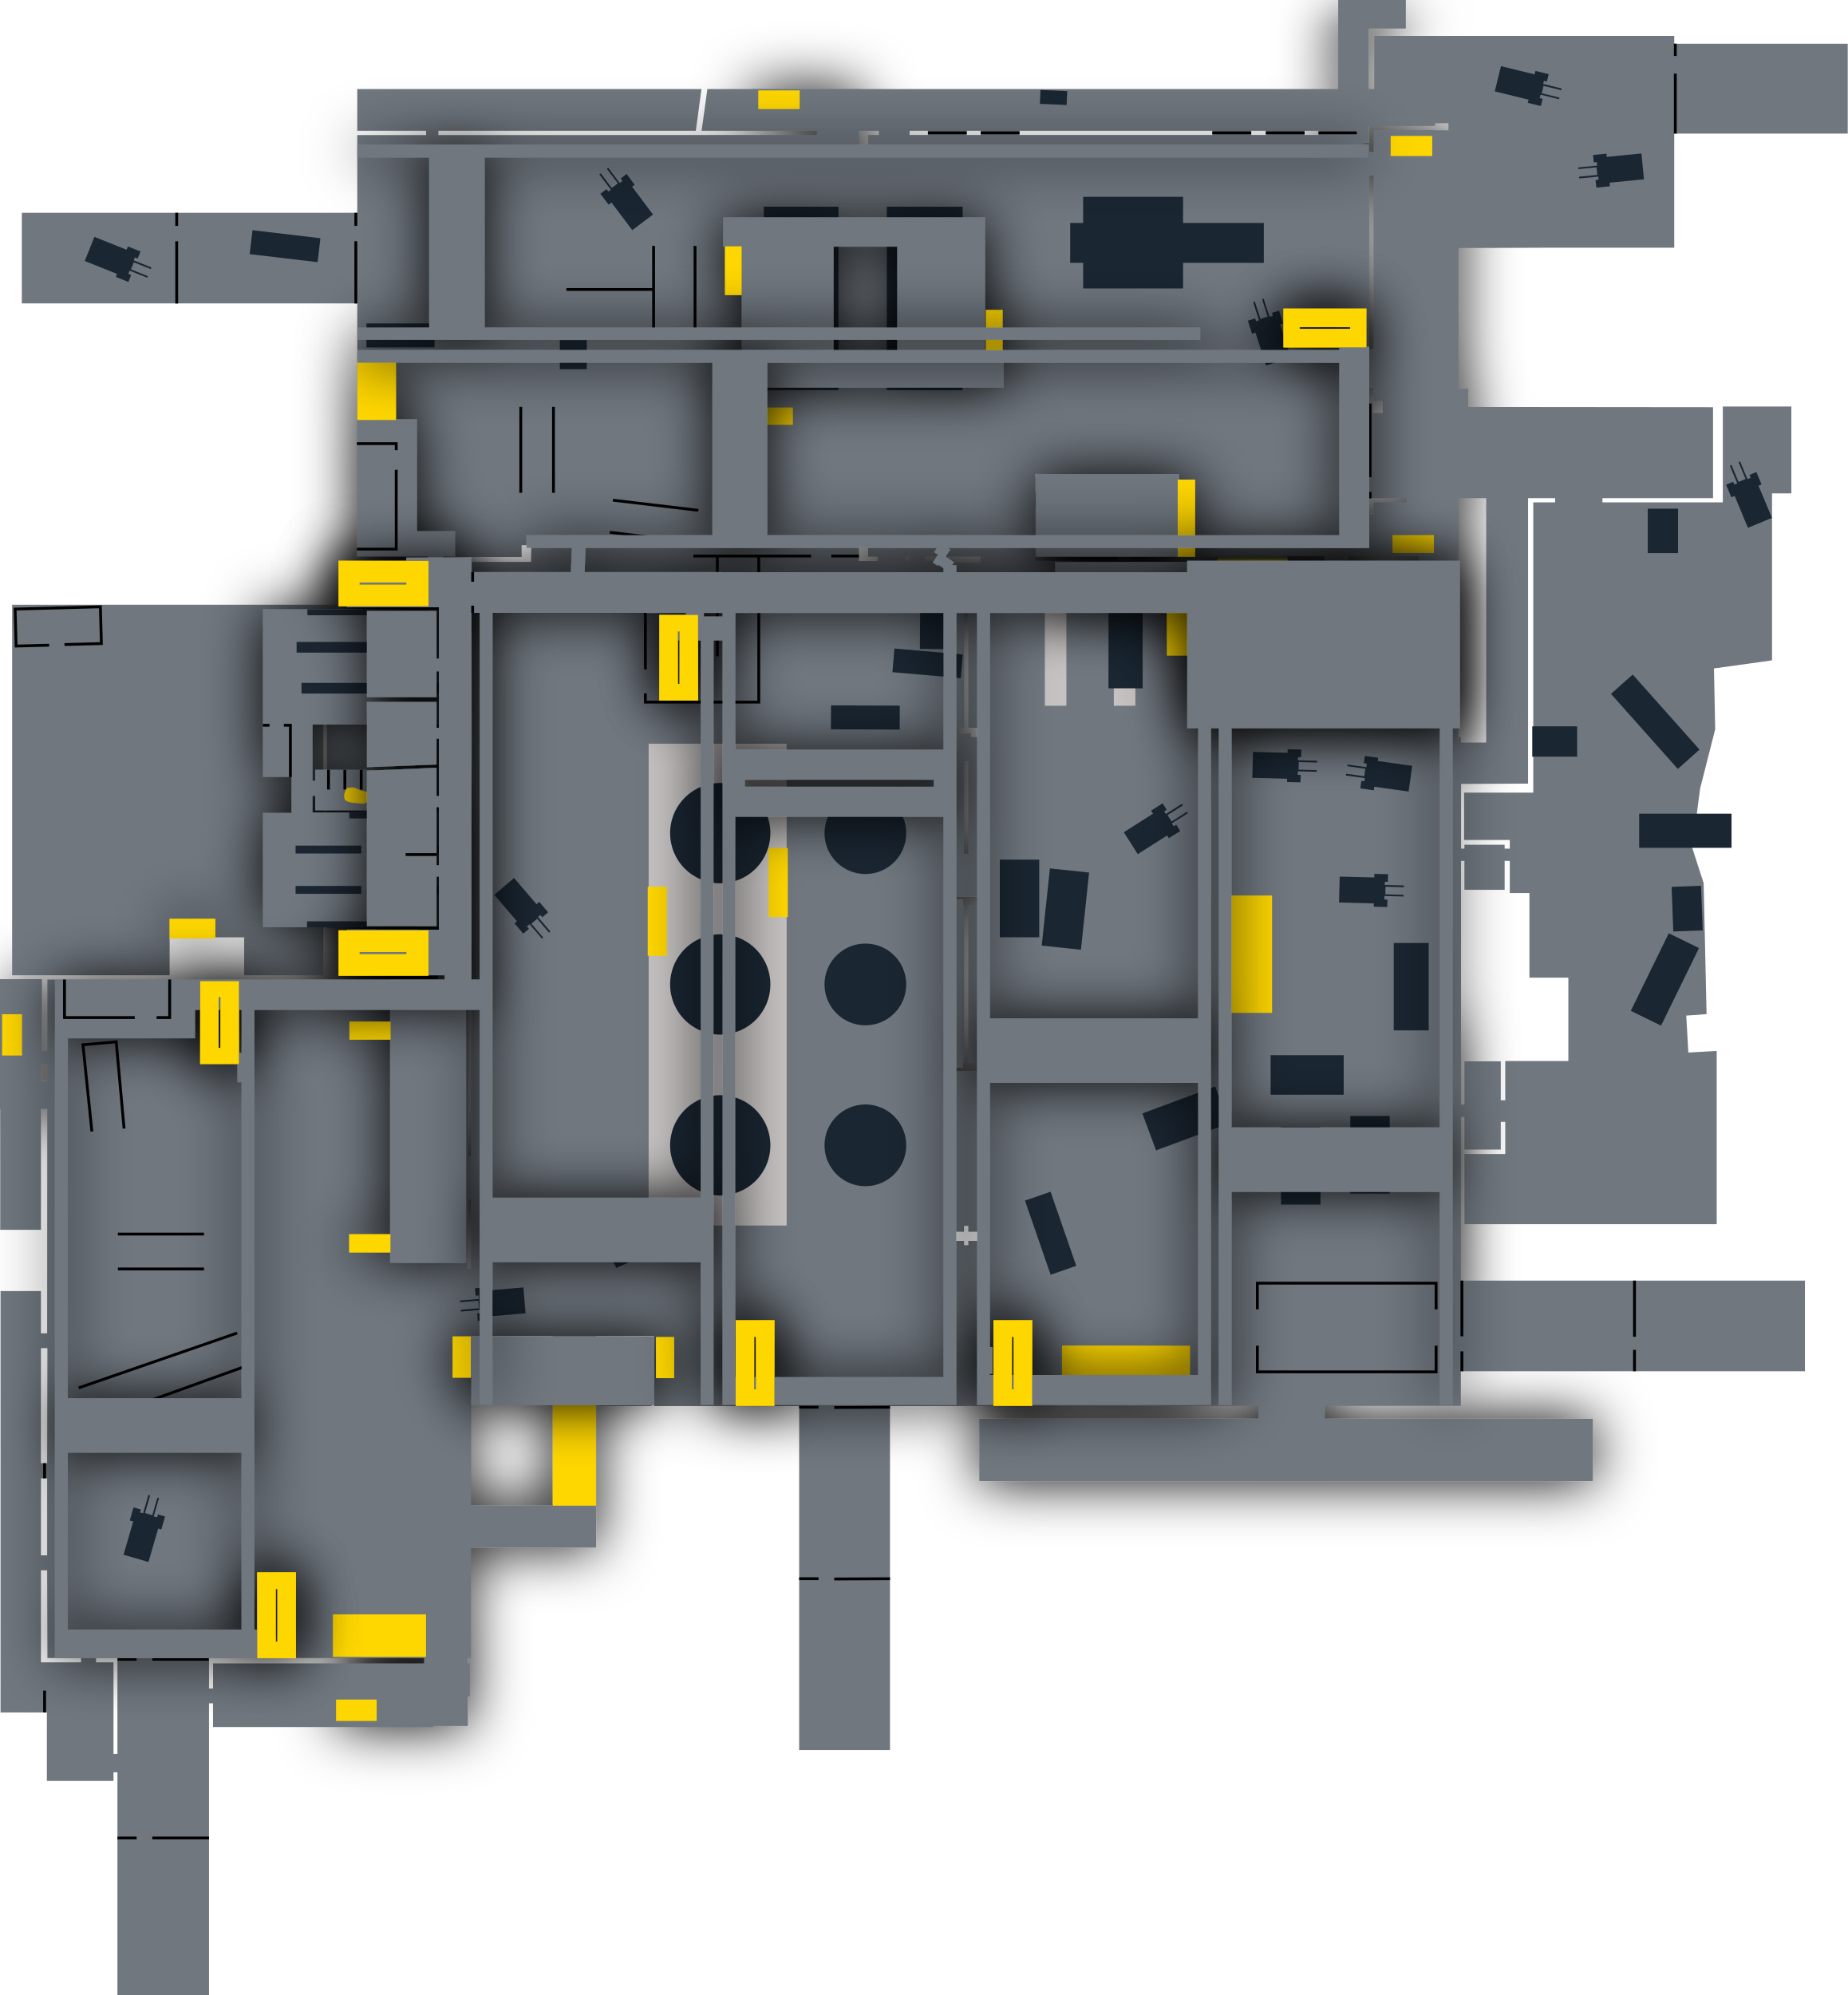
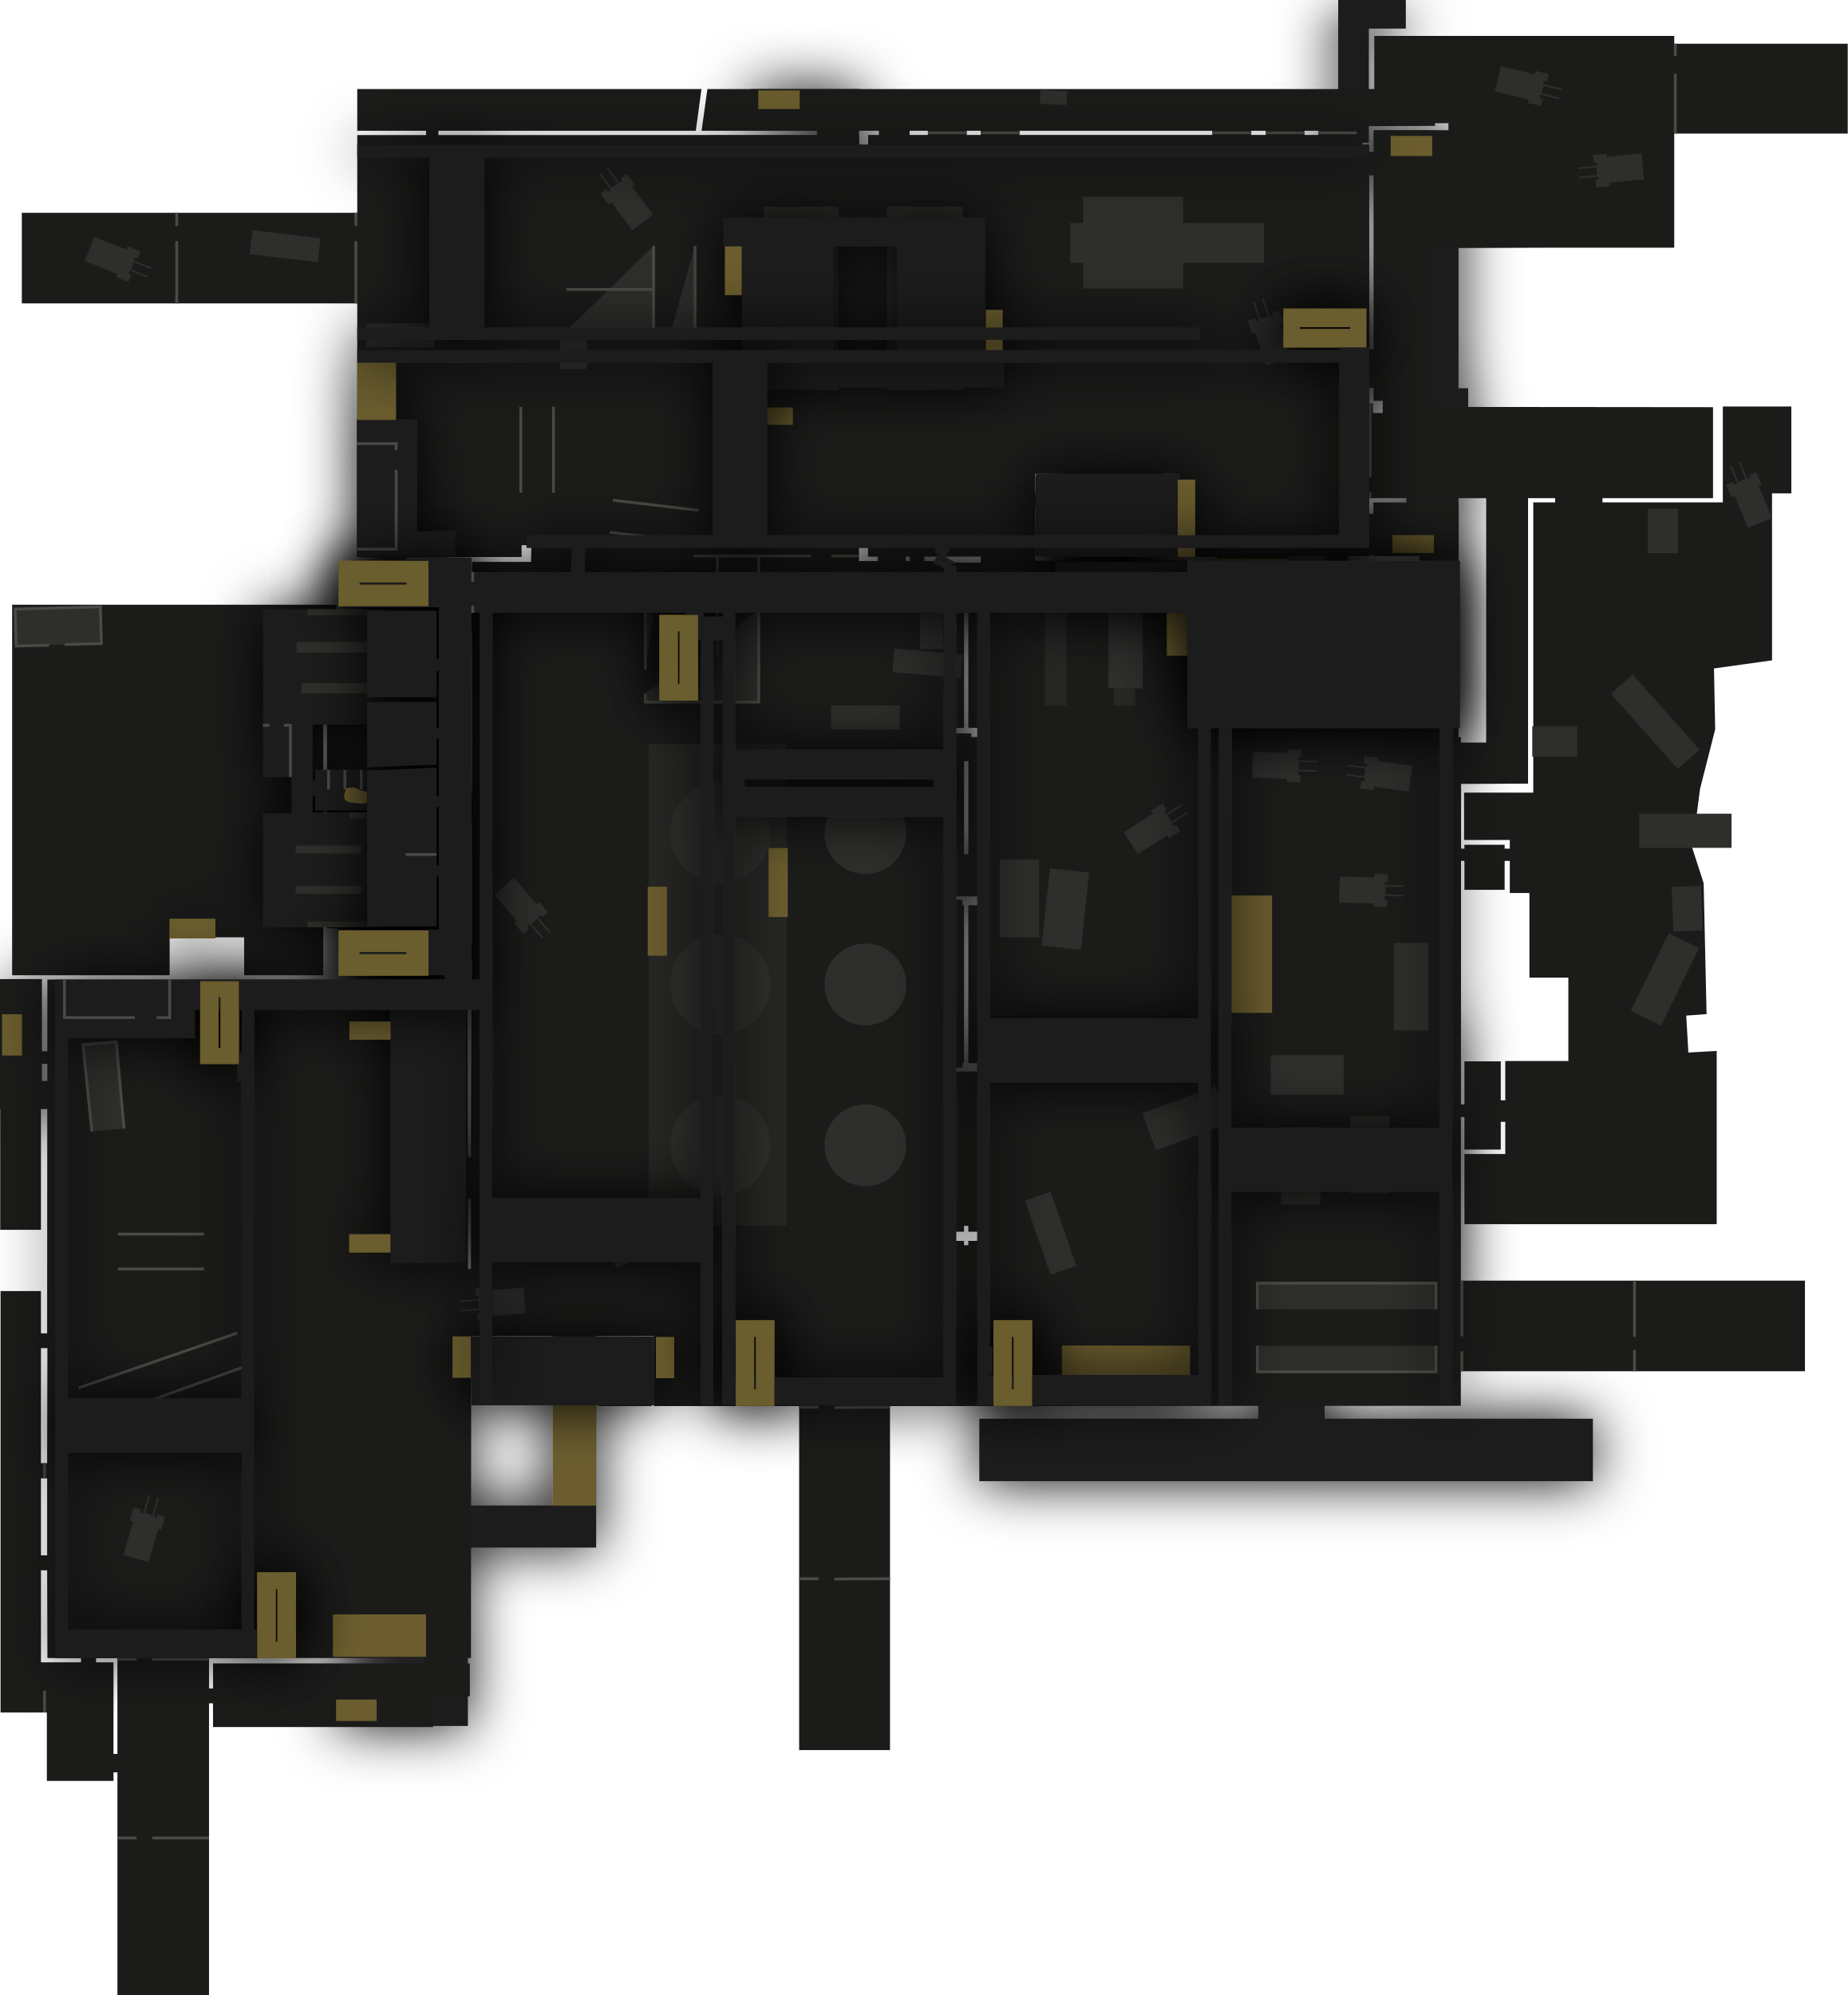
<svg xmlns="http://www.w3.org/2000/svg" xmlns:xlink="http://www.w3.org/1999/xlink" xml:space="preserve" id="svg176" width="130.818" height="141.232" version="1.1" viewBox="0 0 130.818 141.232">
  <style id="style_common">
    .trees { fill:#144043 }
    .cement { fill:#c6c2c2 }
    .land { fill:#1f5054 }
    .rock { fill:#dcd5b6 }
    .water { fill:#4a6b96 }
    .wood { fill:#593700 }
    .tarmac { fill:#768089 }
    .gravel { fill:#946d3e }
    .building { fill:#1a2632 }
    .floor { fill:#70777f }
    .locked { fill:#37414c }
    .map_border { fill:none;stroke:#000;stroke-width:2 }
    .fence { fill:none;stroke:#c4e3c3;stroke-width:1 }
    .road_tarmac { fill:none;stroke:#888 }
    .road_gravel { fill:none;stroke:#946d3e }
    .road_small { stroke-width:5 }
    .road_medium { stroke-width:8 }
    .road_large { stroke-width:12 }
    .railroad { fill:none;stroke:#914833;stroke-dasharray:6;stroke-width:3 }
    .powerline { fill:none;stroke:#ffce00;stroke-width:2;stroke-miterlimit:10;stroke-dasharray:6,6 }
    .danger { fill:red;fill-opacity:.4;stroke:red;stroke-dasharray:4,2;stroke-width:2 }
    .danger_small { fill:red;fill-opacity:.4;stroke:red;stroke-dasharray:2,1;stroke-width:1 }
    .task { fill:#000 }
    .stairs { fill:#FFD700 }
    .shadow { filter:drop-shadow(0 0 2px #000) }
  </style>
  <style id="style_factory">
    .wall { fill:none;stroke:#000;stroke-width:0.2; }
  </style>
  <defs id="defs1">
    <path id="stair-1" d="M39.143 95.297V106.58h3.052V95.297Z" />
    <path id="stair-2" d="M30.162 114.287h-6.596v3.006h6.596Z" />
    <path id="stair-3" d="M23.794 120.316h2.874v1.517h-2.874Z" />
    <path id="stair-4" d="M28.325 75.143v3.071h1.44v-3.071Z" />
    <path id="stair-7" d="m75.189 95.25 9.07.016-.008 2.951-9.07-.016Z" />
    <path id="stair-8" d="M87.087 63.396v8.309h2.976v-8.309Z" />
    <path id="stair-220" d="M86.183 49.887V39.552h4.96V49.887Z" />
    <path id="stair-221" d="M98.587 39.146h2.931v-1.265h-2.931Z" />
    <path id="stair-222" d="M98.458 9.622v1.424H101.4V9.622Z" />
    <path id="stair-223" d="M45.857 62.773h1.362v4.886h-1.362Z" />
    <path id="stair-224" d="M54.414 60.033h1.362v4.886h-1.362Z" />
    <path id="stair-69" d="M18.214 111.316v6.069H20.95v-6.069Zm1.303 1.166h.131v3.735h-.131Z" />
    <path id="stair-96" d="M14.176 69.464v5.854h2.736v-5.854Zm1.303 1.125h.131v3.602h-.131Z" />
    <path id="stair-97" d="M52.088 93.471v6.046h2.736v-6.046Zm1.303 1.162h.131v3.72h-.131Z" />
    <path id="stair-100" d="M70.335 93.471v6.046h2.736v-6.046Zm1.303 1.162h.131v3.72h-.131Z" />
    <path id="stair-101" d="M96.729 21.854h-5.854V24.59h5.854Zm-1.125 1.303v.131h-3.602v-.131Z" />
    <path id="stair-129" d="M46.685 43.537v6.055h2.736v-6.055Zm1.303 1.164h.131v3.725h-.131Z" />
    <path id="stair-62" d="M28.031 29.732h-2.726v-4.155h2.726" />
    <path id="stair-127" d="M30.335 39.708h-6.357v3.205h6.357Zm-1.563 1.526v.153h-3.312v-.153Z" />
    <path id="stair-128" d="M30.335 65.867h-6.357v3.205h6.357Zm-1.563 1.526v.153H25.46v-.153Z" />
    <path id="stair-63" d="M24.729 87.381h2.914v1.279h-2.914" />
    <path id="stair-130" d="M24.742 72.319h2.914v1.279h-2.914" />
    <path id="stair-131" d="m84.053 42.674-1.441.003.013 3.727 1.44-.003Z" />
    <path id="stair-132" d="M83.383 39.415h1.225v-5.459h-1.225Z" />
    <path id="stair-140" d="M33.332 94.616h-1.279v2.904h1.279Z" />
    <path id="stair-141" d="M47.727 94.659h-1.279v2.904h1.279Z" />
    <path id="stair-155" d="M52.506 20.887v-3.448h-1.172v3.448Z" />
    <path id="stair-226" d="M70.98 25.549V21.945h-1.172v3.604Z" />
    <path id="stair-134" d="M92.297 42.948v5.854h3.141v-5.854Zm1.495 1.125h.15v3.602h-.15Z" />
    <path id="stair-135" d="M12.011 65.049h3.228v1.376h-3.228Z" />
    <path id="stair-136" d="M53.684 6.4h2.932v1.32h-2.932Z" />
    <path id="stair-138" d="M53.18 30.076h2.956v-1.229h-2.956Z" />
    <path id="stair-139" d="M78.177 37.657H75.299v1.357h2.878Z" />
    <path id="stair-143" d="M.148 74.724v-2.925H1.558v2.925Z" />
  </defs>
  <g id="Basement" class="shadow" data-layer="Basement">
    <g id="Floor-b" class="floor">
      <path d="M78.959 44.171h1.526v6.638h-1.526z" />
      <path d="M74.888 44.171h1.526v6.638h-1.526z" />
      <path d="m94.744 0-.002 10.102h.715v.285h-.715l-.002 8.146h-4.221v3.469h-7.818v5.463h-7.441v.988h-6.154V12.566h-8.785v-.631h.504V6.303h-7.648v2.922h4.748v3.342h-4.748v17.883h8.973V41.834h2.938v9.434h.346v.652H45.693v4.186h-19.711V45.191h7.141v-5.477H25.5v1.701h3.238v1.777h-4.777v25.83h6.645v.596H17.758v2.596h-.607v-.31H12.793v3.93h-.301v-.35H8.139v1.041H2.971v-7.213H0v9.199H12.492v-.451h.6v.465h4.059v-.523h.619v.475h3.18v-6.572h-1.203v-.285h8.002v-.857h.297l.004 7.754h2.061v9.092h-6.086l.02 8.274h-.672v-1.998h-5.588v7.474h5.588v-4.398h.676l.006 2.508 6.137.029-.029 14.82-6.373-.029v3.026l6.654.029v.545h-6.465v4.297h9.148v-12.629h9.08V95.248h-3.053v11.332H33.125V84.871h12.568v2.453h10.205v-8.416h9.213v5.49h3.031v-5.49h7.053v12.568h-6.449v6.9h13.812v-3.662l-7.357-.019v-.533l14.703-.012v4.408h.94v.395h-1.754v1.483H69.334v4.419h43.439v-4.419H93.781v-1.483h-1.752v-.395h.863v-4.41l9.962-.006V72.357h-2.037V59.883h-2.002v.598h-8.742v-6.59h8.742v.586h2.002v-.586h2.446V34.883h.683v-7.396h-.683V9.217l-5.976.007v2.052l-.376-.007v-.882h-.461v-.285h.461V2.023h2.621V-0Zm2.168 12.414.376.007v.504l3.191-.007v11.814h-3.567zm0 14.274h3.567v8.916h-3.233v.771h-9.021v.445h-.32v-.445h-4.791v-2.643h-5.877v-.543h-.439v-.227l.439.004v-2.518h19.676ZM64.123 30.449h11.137v2.5l.486.004v.236h-.486v.543h-1.949v5.557h5.803v.543H64.123Zm23.781 8.494h.32v.346h5.557v.568h-1.506v4.471h3.162v-5.039h5.042v12.631H90.074v-2.033h1.068v-6.828h-4.959v6.828h.877v2.033H78.668v-9.074h2.1V39.832h-.568v-.543h7.705zM68.123 42.846h8.594v9.074h-1.75v1.971h.785l-.016 6.59h-7.594v-6.59h.623v-1.971h-1.086v-.652h.443ZM55.898 54.895h9.213v8.561h.438v.244h-.438v11.873h.438v.283h-9.65Zm-22.805 3.193h12.6v23.809H33.123l-.041-12.277h-1.476v-.596h1.488zm34.588 5.367h19.379v5.156h2.975v-5.156h7.859v8.902H75.195v3.498h-7.514v-.283h.461V63.699h-.461z" />
    </g>
    <g id="Stairs-b" class="stairs">
      <g id="Connector-Ground_Floor">
        <use xlink:href="#stair-1" />
        <use xlink:href="#stair-2" />
        <use xlink:href="#stair-3" />
        <use xlink:href="#stair-4" />
        <use xlink:href="#stair-7" />
        <use xlink:href="#stair-8" />
        <use xlink:href="#stair-220" />
        <use xlink:href="#stair-221" />
        <use xlink:href="#stair-222" />
        <use xlink:href="#stair-223" />
        <use xlink:href="#stair-224" />
        <use xlink:href="#stair-136" />
        <use xlink:href="#stair-140" />
        <use xlink:href="#stair-128" />
        <use xlink:href="#stair-127" />
        <use xlink:href="#stair-138" />
        <use xlink:href="#stair-139" />
        <use xlink:href="#stair-134" />
        <use xlink:href="#stair-143" />
      </g>
    </g>
    <g id="Wall-b" class="building">
      <path d="M54.519 81.14c0 1.986-1.61 3.596-3.596 3.596-.954 0-1.868-.379-2.543-1.053-.674-.674-1.053-1.589-1.053-2.543 0-.954.379-1.869 1.053-2.543.674-.674 1.589-1.053 2.543-1.053 1.986 0 3.596 1.61 3.596 3.596z" />
      <path d="M54.519 58.877c0 1.986-1.61 3.596-3.596 3.596-.954 0-1.868-.379-2.543-1.053-.674-.674-1.053-1.589-1.053-2.543 0-.954.379-1.868 1.053-2.543.674-.674 1.589-1.053 2.543-1.053 1.986 0 3.596 1.61 3.596 3.596z" />
      <path d="M54.519 69.649c0 1.986-1.61 3.596-3.596 3.596-.954 0-1.868-.379-2.543-1.053-.674-.674-1.053-1.589-1.053-2.543 0-.954.379-1.868 1.053-2.543.674-.674 1.589-1.053 2.543-1.053 1.986 0 3.596 1.61 3.596 3.596z" />
      <path d="m91.7 87.014 1.456-6.348 2.031.466-1.456 6.348z" />
      <path d="m94.01 87.409.37-2.16 2.054.352-.37 2.16z" />
      <path d="M89.855 85.414h1.667v1.744h-1.667z" />
      <path d="m90.26 84.817.382-1.796 1.736.369-.382 1.796z" />
      <path d="M86.413 87.775h1.127v1.127h-1.127z" />
      <path d="M86.413 77.898h1.127v1.127h-1.127z" />
      <path d="M100.071 81.293h1.852v1.852h-1.852z" />
      <path d="M100.472 83.593h1.513v2.547h-1.513z" />
      <path d="M99.98 86.278h1.851v1.852h-1.851z" />
    </g>
  </g>
  <g id="Ground_Floor" data-layer="Ground_Floor">
    <g id="Floor" class="floor">
      <path d="M97.297 2.541v3.762H50.082l-.408 2.953h8.162v.297l-16.424.008h-10.375v-.305h18.225l.404-2.953H25.293v2.953h4.875v.305h-4.875v5.504H1.545v6.412H25.293v17.957h4.959v.344h-5.684v3.203h6.523v2.527h-4.082v.912h-.16v-.912h-5.754v4.959h5.754v-2.893h.152l.01 2.893h2.307v.336h-6.162v7.592h6.106v.268h-6.106v7.057h8.432v.115h-6.98v3.205h6.676v.305H3.355l-.004 5.076h-.451v-5.104H.014v17.746H2.9v-11.748h.451l-.006 6.553-.008 12.523h-.438v-2.994H.039V121.23H3.318v4.846h4.717v-.611h.279v15.767h6.484v-20.65h.285v1.678h15.588v-2.174h2.594v-2.328h-1.488v-.381h1.565l.01-11.359.01-11.446h5.779l.01 6.028.01 5.961h3.014l.01-5.999.01-5.99h4.111v3.424h-.182v-3.242H42.385v4.787h3.738v-.516h.182v.516h10.275v24.353h6.432V99.541l20.318-.01 20.096-.01v-2.449h24.363v-6.414h-24.363l.006-11.58h.248v2.301h2.574V79.418h.318v2.279h-2.892v4.967h17.861V74.398l-2.006.115-.15-2.617 1.439-.102-.207-9.273-.802-2.481.548-4.197 1.071-4.213-.086-4.309 4.111-.572V34.926h1.367v-6.15h-4.851v6.789h-8.522v-.299h7.828v-6.441l-19.742-.019-.01-5.68.022-5.561 8.508-.031h8.476V9.457h12.283V3.096h-12.283v-.555Zm4.299 6.18h.953v.688h-.953v-.191h-4.35v1.527h-.305v-.496h-.572v-.695h-.31v-.297h.395v-.324l2.578-.01 2.565-.01Zm-41.508.535h2.137v.297h-.764v.695h-.648v-.695h-.725zm4.311 0h1.297v.297h-1.297zm4.045 0h.99v.297h-.99zm3.738 0H85.832v.297H72.182Zm16.404 0h1.031v.297h-1.031zm3.777 0h.996l-.024.297h-.973zm4.578 2.822h.305v14.23h-.307l.002-7.115zm-.002 15.375h.307v.916h.652v.869h-.701v-.674h-.258zm-14.572 6.086 1.088.019.01 3.023.01 2.852h2.709v10.453h4.959V39.375h3.266v.344h-2.137v3.178h3.168v-1.193h.76v.186h-.435v7.668h-.248v-.434h-3.375v2.148h3.375v-1.053h.248v1.062h2.951v.254H84.084v-11.834H73.289v-3.853h.383v3.455h9.33v-5.381h-.635zm-9.078.002 8.105.018v.363h-7.723v.971h-.383Zm23.652 1.725h2.633v.305H97.246v1.078h-.305zm3.778 0h4.502v17.301h-1.793v-.391h-.801v-.641h-2.914v-.254h3.623V45.998h-5.848v-4.109h-.422v-.186h4.057v.186h-3.428v3.926h5.641v-3.926h-1.356v-.186h1.356v-1.984h-7.908v-.344h1.514v-1.566h.305v1.566h6.027v-3.805h-2.554zm7.467 0h1.917v.299h-1.548v20.549h-4.899v3.35h3.237v.613h-.366v-.273h-2.847v.273h-.237l.002-4.582 2.567-.01 2.174-.01zm-71.256 3.328h.69l-.012.562-.01.621h-4.178v3.699h-.344v-3.699h-1.602v-.344h5.455zm23.883 0h.648v.81h2.957v.315h-3.605zm4.635.81h3.986v.869h-.877v11.254h.877v.648h-.877v11.217h.84v.688h-.84v11.178h.881l-.012.334-.01.334-.43.01-.43.012v1.141h-.305v-1.145h-.764v-.686h.764V64.08h-.725v-.688h.725V52.176h-.764v-.648h.764V40.273h-.764v-.555h-2.041zM.859 42.81V69.043H12.01v-2.688h5.275v2.688h5.601V50.85h-2.117v-5.648h3.062v-2.391ZM33.076 44.66h.344V66.75h-.344l-.002-3.004-.002-16.178zm70.365 16.283h.239v2.049h2.847v-2.049h.366v2.277h1.388v5.992h2.758v5.9h-4.467v2.779h-.318v-2.756h-2.574v3.053h-.246l.002-5.135zm-70.365 7.027h.344v.688l-.039.685-.037 10.244V89.832h-5.193l.012-.221.012-.229H33V69.344h-.5v-.305h.576zM68.252 86.779h.305v.42h.877v.648h-.877v.305h-.305v-.305h-.764v-.648h.764ZM2.9 95.439h.457l-.01 4.072-.01 4.072h-.438zm0 9.214h.438v5.455h-.438zm0 6.512h.438l.01 3.111.01 3.1h2.379v.305H2.9Zm3.9 6.211h1.514v6.791h-.279v-6.486H6.801Zm7.998 0h15.225v.381H15.084v1.775h-.285z" />
    </g>
    <g id="Ledge" class="cement">
      <path d="M45.923 52.65h9.771V86.759h-9.771z" />
      <path d="M78.858 43.325h1.526v6.638h-1.526z" />
      <path d="M73.974 43.325h1.526v6.638h-1.526z" />
      <path d="M33 69.344v20.039h-4.826V69.344Z" />
    </g>
    <g id="Obstacles" class="building">
      <path d="M25.943 22.897h4.823v1.698h-4.823z" />
      <path d="M62.787 14.633h5.37v12.986h-5.37z" />
      <path d="M39.635 24.079h1.908v2.058h-1.908z" />
      <path d="M70.786 60.857h2.79v5.496h-2.79z" />
      <path d="m74.334 61.476 2.774.294-.58 5.465-2.774-.294z" />
      <path d="m86.032 76.913.969 2.616-5.153 1.909-.969-2.616z" />
      <path d="M90.697 79.779h2.79v5.496h-2.79z" />
      <path d="M95.601 79.002h2.79v5.496h-2.79z" />
      <path d="M89.96 74.7h5.175v2.799h-5.175z" />
      <path d="M101.151 66.757h-2.474v6.187h2.474z" />
      <path d="m76.198 89.613-1.818-5.247-1.813.628 1.818 5.247z" />
      <path d="M48.426 87.64 43.626 89.76l-.734-1.662 4.801-2.12Z" />
      <path d="M73.666 6.369c.155.01 1.893.083 1.893.083l-.043.981-1.893-.083z" />
      <path d="m22.686 16.864-.2 1.695-4.809-.568.2-1.695z" />
      <path d="m58.828 51.63 4.87.02.007-1.696-4.87-.02z" />
      <path d="m68.168 46.33-4.84-.42-.145 1.676 4.84.42z" />
      <path d="m65.158 41.071-.03 4.87 1.667.01.03-4.87z" />
      <path d="M54.076 14.633h5.287v12.986h-5.287z" />
      <path d="m96.63 53.513-.072.521.213.029-.035.248-1.336-.188-.016.117 1.279.18-.074.533-1.283-.18-.018.125 1.34.188-.031.221-.211-.029-.076.535.957.135.035-.252 2.426.34.256-1.82-2.441-.342.033-.229z" />
      <path d="m98.215 64.211.013-.526-.215-.005.007-.25 1.349.035.002-.118-1.291-.034.013-.538 1.295.033.003-.126-1.353-.035.006-.223.213.005.015-.54-.966-.026-.006.254-2.449-.063-.048 1.838 2.464.064-.007.231z" />
      <path d="m92.075 55.384.013-.526-.215-.005.007-.25 1.349.035.002-.118-1.292-.034.013-.538 1.295.034.003-.126-1.353-.035.006-.223.213.005.015-.54-.966-.026-.006.254-2.449-.063-.048 1.837 2.464.064-.007.231z" />
      <path d="m83.56 58.828-.283-.444-.181.116-.134-.212 1.139-.724-.064-.099-1.09.693-.289-.454 1.093-.695-.068-.106-1.142.726-.119-.188.18-.115-.289-.457-.816.518.137.215-2.067 1.314.986 1.552 2.08-1.323.123.195z" />
      <path d="m33.63 91.201.045.524.214-.019.021.25-1.344.113.011.118 1.287-.108.046.536-1.291.109.011.126 1.348-.114.018.222-.212.018.044.539.963-.081-.022-.254 2.441-.206-.154-1.832-2.456.208-.018-.23z" />
      <path d="m11.687 107.36-.506-.146-.059.206-.24-.07.377-1.296-.114-.032-.361 1.241-.517-.15.361-1.244-.121-.036-.377 1.299-.214-.062.059-.205-.519-.152-.27.928.244.071-.683 2.352 1.765.514.688-2.367.221.065z" />
      <path d="m112.787 10.971.053.524.214-.022.024.249-1.343.132.013.117 1.285-.126.054.536-1.289.127.012.126 1.347-.133.021.222-.212.021.053.538.961-.095-.024-.253 2.437-.241-.18-1.829-2.454.243-.021-.23z" />
      <path d="m109.094 7.507.125-.511-.209-.051.06-.243 1.31.323.027-.115-1.254-.309.128-.523 1.258.31.03-.123-1.313-.323.053-.216.207.051.131-.525-.939-.232-.061.247-2.378-.585-.441 1.785 2.394.589-.056.224z" />
      <path d="M78.481 42.354H80.9v6.374h-2.419z" />
      <path d="m37.045 66.097.399-.343-.14-.163.191-.163.877 1.025.089-.078-.84-.981.408-.351.843.984.096-.082-.88-1.027.17-.145.139.162.411-.351-.628-.735-.193.166-1.593-1.86-1.397 1.195 1.604 1.872-.176.149z" />
      <path d="m9.089 19.96.195-.489-.2-.079.093-.233 1.252.501.043-.11-1.199-.48.199-.5 1.203.481.047-.117-1.256-.502.083-.207.198.079.202-.501-.897-.36-.094.236-2.274-.909-.683 1.706 2.289.915-.087.214z" />
      <path d="m44.364 12.317-.42.317.129.171-.2.15-.812-1.078-.094.072.777 1.033-.43.324-.779-1.035-.102.075.814 1.081-.178.134-.129-.17-.433.324.581.773.203-.153 1.473 1.957 1.469-1.105-1.482-1.969.185-.138z" />
      <path d="m90.555 21.987-.5.163.066.204-.238.077-.416-1.284-.112.037.398 1.23-.512.166-.399-1.232-.12.038.417 1.287-.212.069-.066-.203-.515.166.297.92.242-.078.755 2.33 1.749-.566-.76-2.345.22-.071z" />
      <path d="m124.35 33.418-.485.203.083.198-.232.096-.518-1.246-.109.046.496 1.193-.497.207-.498-1.196-.116.048.52 1.249-.206.085-.082-.197-.499.207.37.892.235-.098.942 2.261 1.697-.706-.948-2.276.214-.088z" />
      <path d="m115.461 71.56 2.686-5.491 2.141 1.048-2.686 5.491z" />
      <path d="M116.052 57.604h6.539v2.416h-6.539z" />
      <path d="M108.483 51.42h3.176v2.146h-3.176z" />
      <path d="m114.058 49.122 1.538-1.369 4.729 5.314-1.537 1.369z" />
      <path d="M116.66 39.154v-3.143h2.146v3.143z" />
      <path d="m118.35 62.784.118 3.159 2.082-.078-.118-3.159z" />
    </g>
    <g id="Stairs" class="stairs">
      <g id="Stairs-down">
        <use xlink:href="#stair-1" />
        <use xlink:href="#stair-2" />
        <use xlink:href="#stair-3" />
        <use xlink:href="#stair-4" />
        <use xlink:href="#stair-7" />
        <use xlink:href="#stair-8" />
        <use xlink:href="#stair-220" />
        <use xlink:href="#stair-221" />
        <use xlink:href="#stair-222" />
        <use xlink:href="#stair-223" />
        <use xlink:href="#stair-224" />
        <use xlink:href="#stair-136" />
        <use xlink:href="#stair-140" />
        <use xlink:href="#stair-138" />
        <use xlink:href="#stair-139" />
        <use xlink:href="#stair-143" />
      </g>
      <g id="Stairs-up">
        <use xlink:href="#stair-69" />
        <use xlink:href="#stair-96" />
        <use xlink:href="#stair-97" />
        <use xlink:href="#stair-100" />
        <use xlink:href="#stair-101" />
        <use xlink:href="#stair-129" />
        <use xlink:href="#stair-62" />
        <use xlink:href="#stair-127" />
        <use xlink:href="#stair-128" />
        <use xlink:href="#stair-63" />
        <use xlink:href="#stair-130" />
        <use xlink:href="#stair-131" />
        <use xlink:href="#stair-132" />
        <use xlink:href="#stair-140" />
        <use xlink:href="#stair-141" />
        <use xlink:href="#stair-155" />
        <use xlink:href="#stair-226" />
        <use xlink:href="#stair-135" />
      </g>
    </g>
    <g id="Wall" class="building wall">
      <path d="M24.241 39.365" />
      <path d="M37.668 39.365" />
      <path d="m6.505 80.103-.632-6.142 2.356-.207.555 6.141" />
      <path d="M8.347 87.364h6.095" />
      <path d="M8.347 89.833h6.095" />
      <path d="m5.571 98.252 11.217-3.882" />
      <path d="m6.442 100.659 11.007-3.96" />
      <path d="M36.871 34.887v-6.087" />
      <path d="M39.186 34.887v-6.087" />
      <path d="M40.101 23.426h6.173v-6.019" />
      <path d="M40.101 20.493h6.173" />
      <path d="M47.51 23.426h1.698v-6.019" />
      <path d="M97.002 28.565v5.218" />
      <path d="M97.002 34.819v.463" />
      <path d="M8.317 130.115h1.354" />
      <path d="M10.784 130.115h4.016" />
      <path d="M118.61 9.457V5.214" />
      <path d="M3.156 119.686v1.543" />
      <path d="M59.065 99.64 63.011 99.62" />
      <path d="M57.951 99.62H56.581" />
      <path d="M103.501 95.665v1.407" />
      <path d="M103.501 90.658v3.943" />
      <path d="M115.722 94.634v-3.976" />
      <path d="M115.722 95.565v1.508" />
      <path d="M25.192 21.487v-4.408" />
      <path d="M25.192 15.991v-.926" />
      <path d="M12.511 17.079v4.408" />
      <path d="M12.511 15.991v-.926" />
      <path d="M57.423 39.365H49.089" />
      <path d="M58.859 39.365h1.952" />
      <path d="m43.176 37.686 6.048.718" />
      <path d="m49.445 36.128-6.048-.718" />
      <path d="M32.611 45.501h.463" />
      <path d="M31.555 45.501h-.463" />
      <path d="M46.311 43.223h-.617v4.167" />
      <path d="M45.694 49.088v.617h8.026v-6.482" />
      <path d="M53.719 41.834v-2.469" />
      <path d="M50.787 46.464v-7.1" />
      <path d="M47.931 43.223h2.778" />
      <path d="M118.61 3.96V3.093" />
      <path d="M89.02 92.691v-1.852h12.656v1.852" />
      <path d="M101.676 95.265v1.852H89.02v-1.852" />
      <path d="M3.156 104.654v-1.069" />
      <path d="M8.322 117.465h1.348" />
      <path d="M10.784 117.465h3.998" />
      <path d="M65.696 9.404h2.747" />
      <path d="M69.434 9.404h2.747" />
      <path d="M85.832 9.404h2.754" />
      <path d="M89.617 9.404h2.747" />
      <path d="M93.348 9.404h2.71" />
      <path d="m3.476 45.675-2.336.062-.07-2.619 6.038-.161.069 2.602-2.612.07" />
      <path d="M56.58 111.761h1.371" />
      <path d="m59.065 111.782 3.947-.021" />
    </g>
    <g id="Building" class="building">
      <path d="M54.542 81.081c0 .942-.374 1.844-1.04 2.51-.666.666-1.569 1.04-2.51 1.04-.941 0-1.844-.374-2.51-1.04-.666-.666-1.04-1.569-1.04-2.51 0-.941.374-1.844 1.04-2.51.666-.666 1.569-1.04 2.51-1.04.942 0 1.844.374 2.51 1.04.666.666 1.04 1.569 1.04 2.51z" />
      <path d="M54.542 58.981c0 .941-.374 1.844-1.04 2.51-.666.666-1.569 1.04-2.51 1.04-.941 0-1.844-.374-2.51-1.04-.666-.666-1.04-1.569-1.04-2.51 0-.942.374-1.844 1.04-2.51.666-.666 1.569-1.04 2.51-1.04.942 0 1.844.374 2.51 1.04.666.666 1.04 1.569 1.04 2.51z" />
      <path d="M54.542 69.692c0 .942-.374 1.844-1.04 2.51-.666.666-1.569 1.04-2.51 1.04-.941 0-1.844-.374-2.51-1.04-.666-.666-1.04-1.569-1.04-2.51 0-.941.374-1.844 1.04-2.51.666-.666 1.569-1.04 2.51-1.04.942 0 1.844.374 2.51 1.04.666.666 1.04 1.569 1.04 2.51z" />
      <path d="M64.162 58.981c0 .767-.305 1.504-.848 2.046-.543.543-1.279.848-2.046.848-.767 0-1.504-.305-2.046-.848s-.848-1.279-.848-2.046c0-.767.305-1.504.848-2.046.543-.543 1.279-.848 2.046-.848.767 0 1.504.305 2.046.848.543.543.848 1.279.848 2.046z" />
      <path d="M64.162 81.081c0 .767-.305 1.504-.848 2.046-.543.543-1.279.848-2.046.848-.767 0-1.504-.305-2.046-.848-.543-.543-.848-1.279-.848-2.046 0-.767.305-1.504.848-2.046.543-.543 1.279-.848 2.046-.848.767 0 1.504.305 2.046.848.543.543.848 1.279.848 2.046z" />
      <path d="M64.162 69.692c0 .767-.305 1.504-.848 2.046s-1.279.848-2.046.848c-.767 0-1.504-.305-2.046-.848s-.848-1.279-.848-2.046c0-.767.305-1.504.848-2.046.543-.543 1.279-.848 2.046-.848.767 0 1.504.305 2.046.848.543.543.848 1.279.848 2.046z" />
      <path d="M76.687 13.934v1.851h-.918v2.822h.918v1.814h7.074v-1.814h5.717v-2.822h-5.717v-1.851z" />
    </g>
  </g>
  <g id="Second_Floor" class="shadow" data-layer="Second_Floor">
    <g id="Floor-2" class="floor">
      <path d="M33.381 98.473v-1.011h-1.259v-2.861h14.192v4.883H33.381Z" />
      <path d="M51.193 15.381v2.078h1.322v9.986h18.553v-2.094h-1.322v-9.971zm7.828 2.078h4.5v7.893h-4.5z" />
      <path d="M73.345 33.558h10.13v5.851H73.345Z" />
      <path d="M25.267 29.674v9.717h5.051v.385h-5.75v3.205h6.639v.152H18.617v11.865h2.021v2.557h-2.021v8.088h12.531v.193h-6.541v3.203l4.215.002h2.195v.281H27.621v20.072h5.373V69.323h-.252v-.281h.334v-3.205h-.947v-.193h.947V43.133h-.953v-.152h.953V39.776h-1.668v-.385h.805V37.61h-2.693v-7.936zm-3.141 21.623h8.965v6.219h-8.965v-1.178h.191v1.025h4.195v-2.861h-4.195v.764h-.191v-1.984z" />
      <path d="m84.082 39.773-9.377.025.008 2.922 9.321-.019v-1.504h.361v.631h3.316v.186h-3.316V51.25h7.559v-.816h.229v.816h3.297v-.816h.311v.816h7.09v-5.154h-.893v-.275h.893v-5.715H90.922v.164h-.182v-.164h-6.346v.119h-.312Zm6.658 1.371h.182v.533h1.355v1.182h3.188v-1.182h4.703v4.143h.943v.275h-5.322v3.463h-.311v-.432h-3.297v.432h-.229v-7.545h-3.344v-.186h2.131z" />
    </g>
    <g id="Obstacles-2" class="building">
      <path d="M21.346 48.344h10.649v.756H21.346Z" />
      <path d="M20.999 45.444h9.878v.756h-9.878z" />
      <path d="M21.764 43.134h8.643v.421h-8.643z" />
      <path d="M20.927 59.864h4.657v.557h-4.657z" />
      <path d="M28.203 59.864h4.657v.557h-4.657z" />
      <path d="M28.203 62.72h4.657v.557h-4.657z" />
      <path d="M20.927 62.72h4.657v.557h-4.657z" />
      <path d="M21.737 65.223h7.818v.421H21.737Z" />
      <path d="M24.732 57.517h1.705v.421h-1.705z" />
    </g>
    <g id="Stairs-2" class="stairs">
      <g id="Stairs-2-down">
        <use xlink:href="#stair-62" />
        <use xlink:href="#stair-63" />
        <use xlink:href="#stair-130" />
        <use xlink:href="#stair-131" />
        <use xlink:href="#stair-132" />
        <use xlink:href="#stair-140" />
        <use xlink:href="#stair-141" />
        <use xlink:href="#stair-155" />
        <use xlink:href="#stair-226" />
        <use xlink:href="#stair-135" />
        <use xlink:href="#stair-134" />
        <path d="M24.392 56.18c.057-.125.06-.286.152-.379.046-.046.194-.029.25-.043.321-.08.514.132.805.211.212.057.423.037.516.223.025.051.167.251.121.367-.04.102-.149.129-.219.195-.068.068-.212.134-.297.148-.085.014-.509-.059-.621-.059-.113 0-.505-.038-.672-.223-.077-.085-.07-.366-.035-.441z" />
      </g>
      <g id="Stairs-2-up">
        <use xlink:href="#stair-127" />
        <use xlink:href="#stair-128" />
        <use xlink:href="#stair-69" />
        <use xlink:href="#stair-96" />
        <use xlink:href="#stair-97" />
        <use xlink:href="#stair-100" />
        <use xlink:href="#stair-101" />
        <use xlink:href="#stair-129" />
      </g>
    </g>
    <g id="Wall-2" class="wall">
      <path d="M28.052 31.87v-.463h-2.784" />
      <path d="M28.052 33.259v5.617h-2.784" />
      <path d="M23.258 55.892v-1.389" />
      <path d="M24.416 55.892v-1.389" />
      <path d="M25.573 55.892v-1.389" />
      <path d="M20.56 55.008v-3.664h-.463" />
      <path d="M19.08 51.344h-.463" />
    </g>
  </g>
  <g id="Third_Floor" class="shadow" data-layer="Third_Floor">
    <g id="Floor-3" class="floor">
      <path d="M25.293 10.236v.91h5.096v12.037H25.293v.877h59.674v-.877H34.315V11.146h62.529v-.91zm69.527 14.311v.234l-69.527-.006v.906l25.148.002v12.205l-13.164-.002v.906h3.207l-.062 1.709h-7.041v-1.031h-4.611l-.012.143-.012.144h-4.178v3.234h6.506v3.633h-.168v-3.377h-4.926v6.104h4.926v-1.83h.168v4.006h-.168v-1.832h-4.926v4.617l4.926-.191v-1.832h.168v4.064h-.168v-2.004l-4.926.211v11.006h4.926v-3.51h.168v3.758l-3.254-.004-3.252-.004v3.232h6.914v.305H3.896l-.006 48.045H18.311v-2.024h-.303l.006-43.869H33.959l-.002 27.961h.906l.002-10.098h14.742l-.002 10.098h.906l.006-54.115h.641l-.006 54.115h16.553l.006-56.066h1.473l-.006 56.066h16.555l.006-47.897h.553l-.004 47.897h.906l.002-15.074h14.741l-.002 15.074h.906l.006-47.897h.516V39.699H84.057v.809l-16.346-.002v-.496h-.31l.135-.203-.594-.397.334-.5-.172-.115 29.838.004V24.547Zm-40.494 1.137 40.494.004v12.205l-40.494-.004ZM41.455 38.793l24.883.002-.197.295.27.18-.365.549.353.234.049-.072.357.236v.289l-24.572-.004h-.84zm-8.074 4.592h.582l-.002 25.959h-.58V56.353Zm1.488 0h7.363l6.332.006v.256h-1.854v1.695h2.9l-.004 39.451H34.865Zm14.961.006h1.328v.256h-1.328zm2.234 0h14.74l-.002 9.678H52.062Zm18.025 0h13.967v8.17h.775l-.002 20.531H70.088Zm17.108 8.17h14.742l-.002 28.254H87.195Zm-34.467 3.635h13.375v.502h-13.375zm-21.824 1.939h.168v4.121h-.168v-2.061zm21.156.69h14.74l-.004 39.67H52.059ZM13.807 71.496h3.301v3.043h-.303v2.072h.303l-.004 22.371H4.799l.004-25.48h9.004zm56.281 5.164h14.742l-.004 20.676H70.084v-.082h.191v-1.895h-.191ZM4.799 102.836H17.104l-.002 12.529H4.797Z" />
    </g>
    <g id="Wall-3" class="wall">
      <path d="M33.463 43.385v-.509" />
      <path d="M33.463 41.181v-.678" />
      <path d="M11.087 72.036h.926V69.344" />
      <path d="M9.543 72.036H4.566v-2.692" />
      <path d="M30.906 60.497h-2.187" />
    </g>
    <g id="Stairs-3" class="stairs">
      <g id="Stairs-3-down">
        <use xlink:href="#stair-127" />
        <use xlink:href="#stair-128" />
        <use xlink:href="#stair-69" />
        <use xlink:href="#stair-96" />
        <use xlink:href="#stair-97" />
        <use xlink:href="#stair-100" />
        <use xlink:href="#stair-101" />
        <use xlink:href="#stair-129" />
      </g>
    </g>
  </g>
+   <style id="style_dark">
+     /* Dark neutral restyle so SVG fallback maps match the app register.
+        Appended last so it wins the cascade over style_common and per-map styles. */
+     .land { fill:#161615 }
+     .trees { fill:#151a16 }
+     .rock { fill:#1d1d1b }
+     .water { fill:#16202c }
+     .cement { fill:#262624 }
+     .wood { fill:#221c15 }
+     .tarmac { fill:#1e1e1d }
+     .gravel { fill:#201d18 }
+     .building { fill:#2e2e2c }
+     .floor { fill:#1b1b1a }
+     .locked { fill:#141413 }
+     .structure { fill:#2a2a28 }
+     .misc { fill:#232321 }
+     .chopper { fill:#2e2e2c }
+     .plane { fill:#3a3a38 }
+     .stairs { fill:#6b5d2e }
+     .task { fill:#8a8a88 }
+     .map_border { stroke:#3f3f3d }
+     .wall { stroke:#4a4a47 }
+     .fence { stroke:#33402f }
+     .road_tarmac { stroke:#343432 }
+     .road_gravel { stroke:#3f382e }
+     .railroad { stroke:#4a332b }
+     .powerline { stroke:#57502a }
+     .danger, .danger_small { fill:#7f1d1d;fill-opacity:.35;stroke:#991b1b }
+   </style>
</svg>
